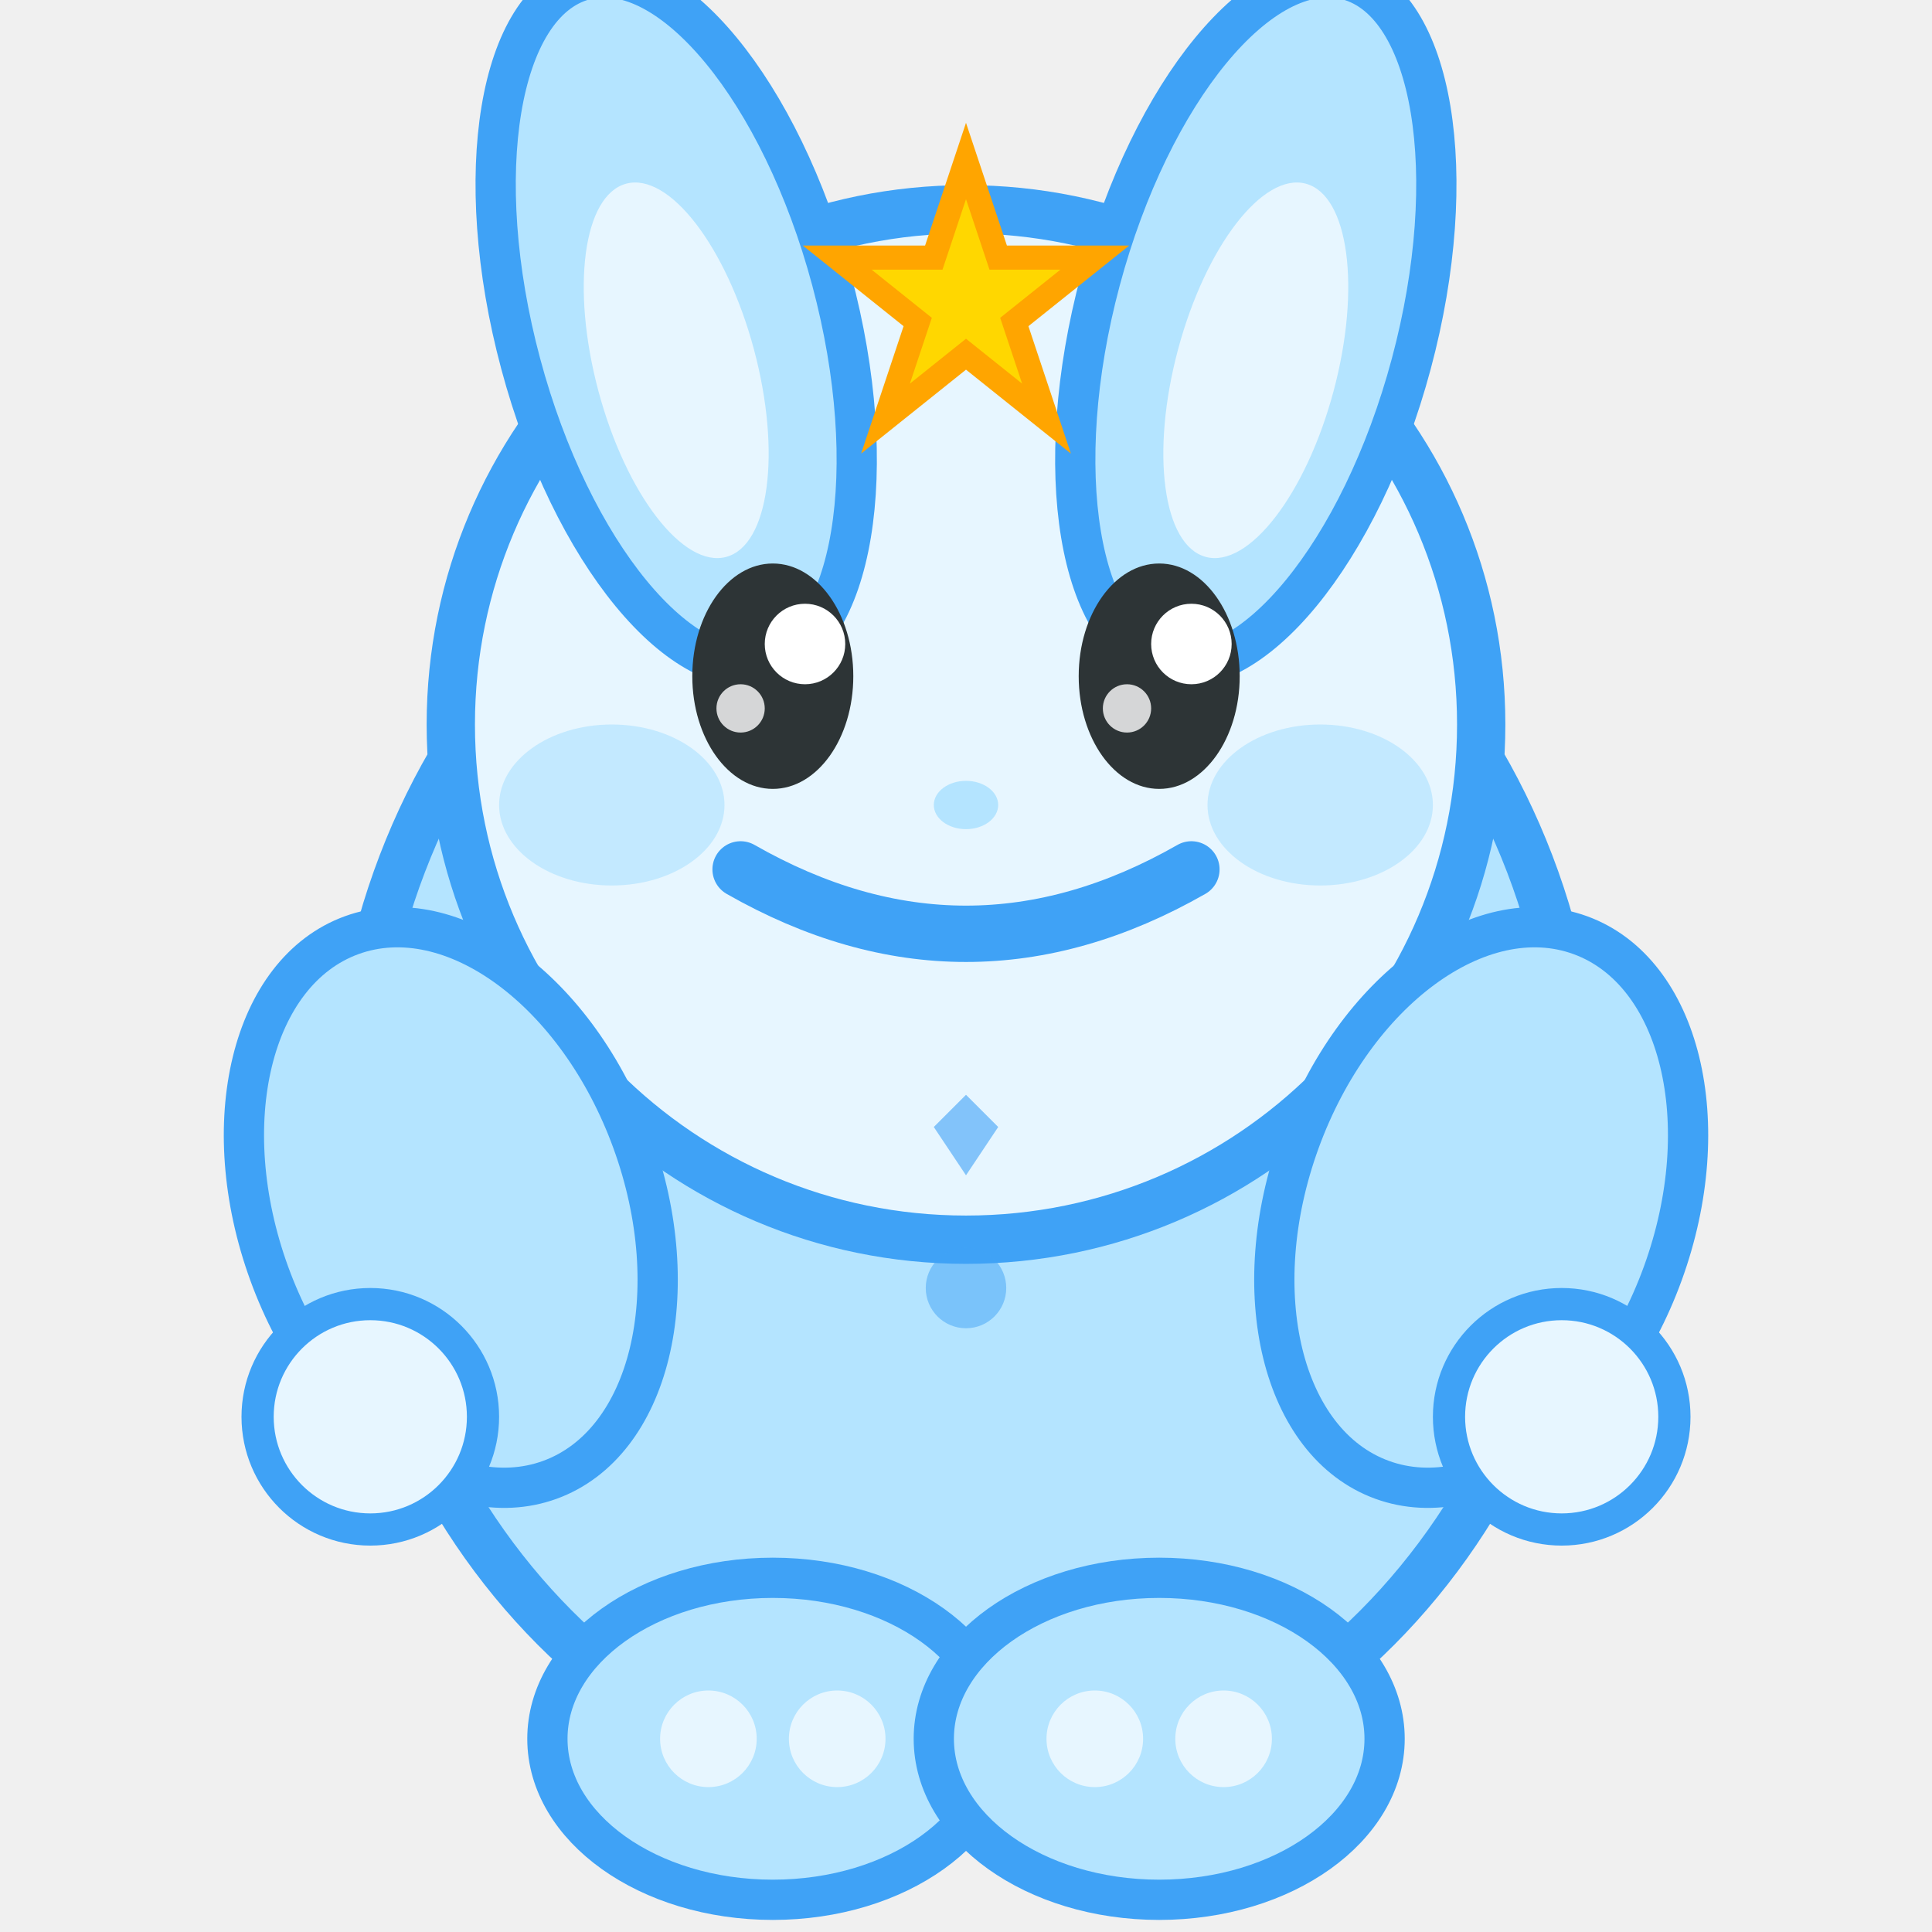
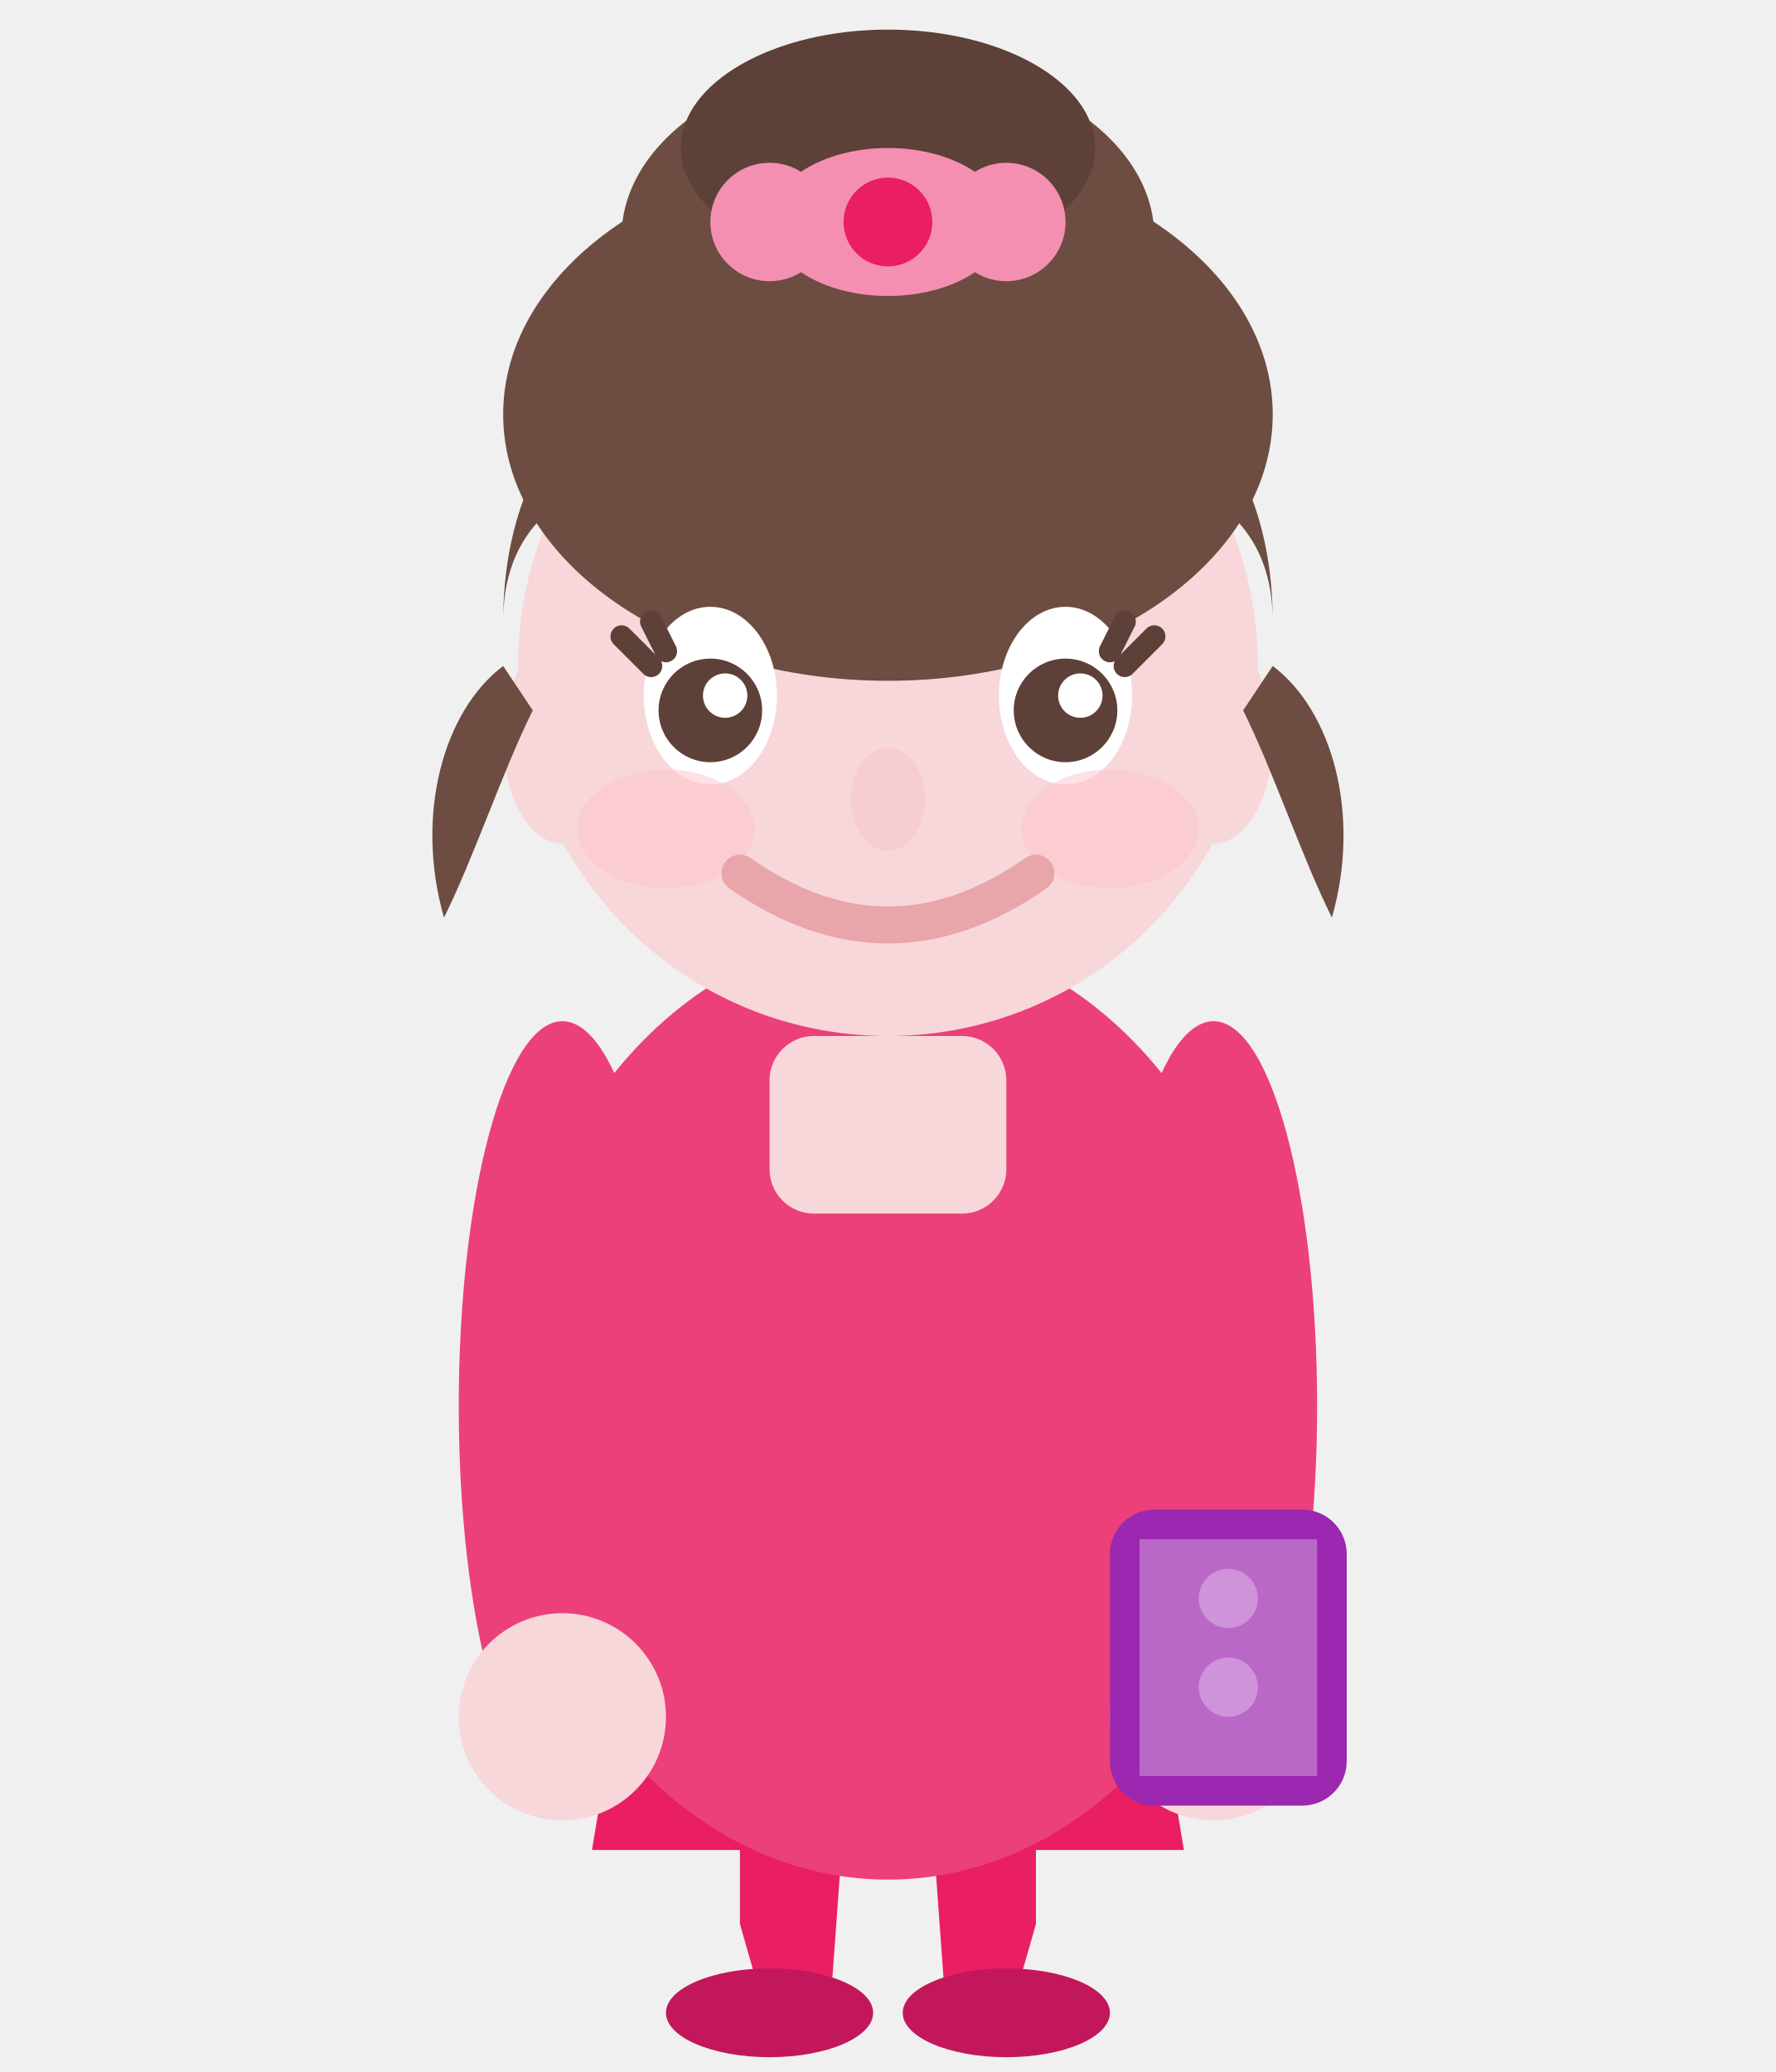
- <svg xmlns="http://www.w3.org/2000/svg" viewBox="0 0 120 120" width="120" height="120">
-   <ellipse cx="60" cy="70" rx="38" ry="42" fill="#B4E4FF" stroke="#3FA2F6" stroke-width="3" />
-   <circle cx="60" cy="45" r="32" fill="#E7F6FF" stroke="#3FA2F6" stroke-width="3" />
-   <ellipse cx="42" cy="20" rx="10" ry="22" fill="#B4E4FF" stroke="#3FA2F6" stroke-width="2.5" transform="rotate(-15 42 20)" />
-   <ellipse cx="78" cy="20" rx="10" ry="22" fill="#B4E4FF" stroke="#3FA2F6" stroke-width="2.5" transform="rotate(15 78 20)" />
-   <ellipse cx="42" cy="23" rx="5" ry="12" fill="#E7F6FF" transform="rotate(-15 42 23)" />
-   <ellipse cx="78" cy="23" rx="5" ry="12" fill="#E7F6FF" transform="rotate(15 78 23)" />
-   <ellipse cx="48" cy="42" rx="5" ry="7" fill="#2d3436" />
-   <ellipse cx="72" cy="42" rx="5" ry="7" fill="#2d3436" />
-   <circle cx="50" cy="40" r="2.5" fill="#ffffff" />
-   <circle cx="74" cy="40" r="2.5" fill="#ffffff" />
-   <circle cx="46" cy="44" r="1.5" fill="#ffffff" opacity="0.8" />
-   <circle cx="70" cy="44" r="1.5" fill="#ffffff" opacity="0.8" />
-   <path d="M 46 54 Q 60 62 74 54" stroke="#3FA2F6" stroke-width="3.5" fill="none" stroke-linecap="round" />
-   <ellipse cx="60" cy="50" rx="2" ry="1.5" fill="#B4E4FF" />
-   <ellipse cx="38" cy="50" rx="7" ry="5" fill="#B4E4FF" opacity="0.7" />
-   <ellipse cx="82" cy="50" rx="7" ry="5" fill="#B4E4FF" opacity="0.7" />
-   <ellipse cx="28" cy="75" rx="12" ry="18" fill="#B4E4FF" stroke="#3FA2F6" stroke-width="2.5" transform="rotate(-20 28 75)" />
-   <ellipse cx="92" cy="75" rx="12" ry="18" fill="#B4E4FF" stroke="#3FA2F6" stroke-width="2.5" transform="rotate(20 92 75)" />
-   <circle cx="23" cy="88" r="7" fill="#E7F6FF" stroke="#3FA2F6" stroke-width="2" />
-   <circle cx="97" cy="88" r="7" fill="#E7F6FF" stroke="#3FA2F6" stroke-width="2" />
-   <ellipse cx="48" cy="108" rx="14" ry="10" fill="#B4E4FF" stroke="#3FA2F6" stroke-width="2.5" />
-   <ellipse cx="72" cy="108" rx="14" ry="10" fill="#B4E4FF" stroke="#3FA2F6" stroke-width="2.5" />
-   <circle cx="44" cy="108" r="3" fill="#E7F6FF" />
-   <circle cx="52" cy="108" r="3" fill="#E7F6FF" />
-   <circle cx="68" cy="108" r="3" fill="#E7F6FF" />
-   <circle cx="76" cy="108" r="3" fill="#E7F6FF" />
-   <circle cx="60" cy="80" r="2.5" fill="#3FA2F6" opacity="0.5" />
-   <polygon points="60,10 62,16 68,16 63,20 65,26 60,22 55,26 57,20 52,16 58,16" fill="#FFD700" stroke="#FFA500" stroke-width="1.5" />
-   <path d="M 60 68 L 62 70 L 60 73 L 58 70 Z" fill="#3FA2F6" opacity="0.6" />
+ <svg xmlns="http://www.w3.org/2000/svg" viewBox="0 0 120 140" width="120" height="140">
+   <path d="M 60,82 L 45,95 L 40,125 L 50,125 L 50,130 L 52,137 L 50,137 L 54,137 L 56,137 L 60,82 Z" fill="#e91e63" />
+   <path d="M 60,82 L 75,95 L 80,125 L 70,125 L 70,130 L 68,137 L 70,137 L 66,137 L 64,137 L 60,82 Z" fill="#e91e63" />
+   <ellipse cx="60" cy="95" rx="26" ry="32" fill="#ec407a" />
+   <rect x="52" y="70" width="16" height="12" fill="#f8d7da" rx="3" />
+   <ellipse cx="38" cy="95" rx="7" ry="26" fill="#ec407a" />
+   <ellipse cx="82" cy="95" rx="7" ry="26" fill="#ec407a" />
+   <circle cx="38" cy="116" r="7" fill="#f8d7da" />
+   <circle cx="82" cy="116" r="7" fill="#f8d7da" />
+   <ellipse cx="52" cy="136" rx="7" ry="3" fill="#c2185b" />
+   <ellipse cx="68" cy="136" rx="7" ry="3" fill="#c2185b" />
+   <circle cx="60" cy="45" r="25" fill="#f8d7da" />
+   <ellipse cx="38" cy="50" rx="4" ry="7" fill="#f8d7da" />
+   <ellipse cx="82" cy="50" rx="4" ry="7" fill="#f8d7da" />
+   <ellipse cx="60" cy="28" rx="26" ry="18" fill="#6d4c41" />
+   <path d="M 34,42 C 34,28 44,20 60,20 C 76,20 86,28 86,42 C 86,32 76,30 60,30 C 44,30 34,32 34,42 Z" fill="#6d4c41" />
+   <ellipse cx="60" cy="16" rx="18" ry="12" fill="#6d4c41" />
+   <ellipse cx="60" cy="10" rx="14" ry="8" fill="#5d4037" />
+   <path d="M 34,45 C 30,48 28,55 30,62 C 32,58 34,52 36,48 Z" fill="#6d4c41" />
+   <path d="M 86,45 C 90,48 92,55 90,62 C 88,58 86,52 84,48 Z" fill="#6d4c41" />
+   <ellipse cx="60" cy="15" rx="8" ry="5" fill="#f48fb1" />
+   <circle cx="52" cy="15" r="4" fill="#f48fb1" />
+   <circle cx="68" cy="15" r="4" fill="#f48fb1" />
+   <circle cx="60" cy="15" r="3" fill="#e91e63" />
+   <path d="M 44,40 Q 47,38 51,40" stroke="#6d4c41" stroke-width="2" fill="none" stroke-linecap="round" />
+   <path d="M 69,40 Q 72,38 76,40" stroke="#6d4c41" stroke-width="2" fill="none" stroke-linecap="round" />
+   <ellipse cx="48" cy="47" rx="4.5" ry="6" fill="#ffffff" />
+   <circle cx="48" cy="48" r="3.5" fill="#5d4037" />
+   <circle cx="49" cy="47" r="1.5" fill="#ffffff" />
+   <ellipse cx="72" cy="47" rx="4.5" ry="6" fill="#ffffff" />
+   <circle cx="72" cy="48" r="3.5" fill="#5d4037" />
+   <circle cx="73" cy="47" r="1.5" fill="#ffffff" />
+   <path d="M 44,45 L 42,43" stroke="#5d4037" stroke-width="1.5" stroke-linecap="round" />
+   <path d="M 45,44 L 44,42" stroke="#5d4037" stroke-width="1.5" stroke-linecap="round" />
+   <path d="M 76,45 L 78,43" stroke="#5d4037" stroke-width="1.5" stroke-linecap="round" />
+   <path d="M 75,44 L 76,42" stroke="#5d4037" stroke-width="1.5" stroke-linecap="round" />
+   <ellipse cx="60" cy="54" rx="2.5" ry="3.5" fill="#f5c6cb" opacity="0.6" />
+   <ellipse cx="45" cy="56" rx="6" ry="4" fill="#ffc1cc" opacity="0.5" />
+   <ellipse cx="75" cy="56" rx="6" ry="4" fill="#ffc1cc" opacity="0.5" />
+   <path d="M 50,59 Q 60,66 70,59" stroke="#e8a5aa" stroke-width="2.5" fill="none" stroke-linecap="round" />
+   <rect x="75" y="102" width="16" height="20" fill="#9c27b0" rx="3" />
+   <rect x="77" y="104" width="12" height="16" fill="#ba68c8" />
+   <circle cx="83" cy="108" r="2" fill="#ce93d8" />
+   <circle cx="83" cy="114" r="2" fill="#ce93d8" />
</svg>
